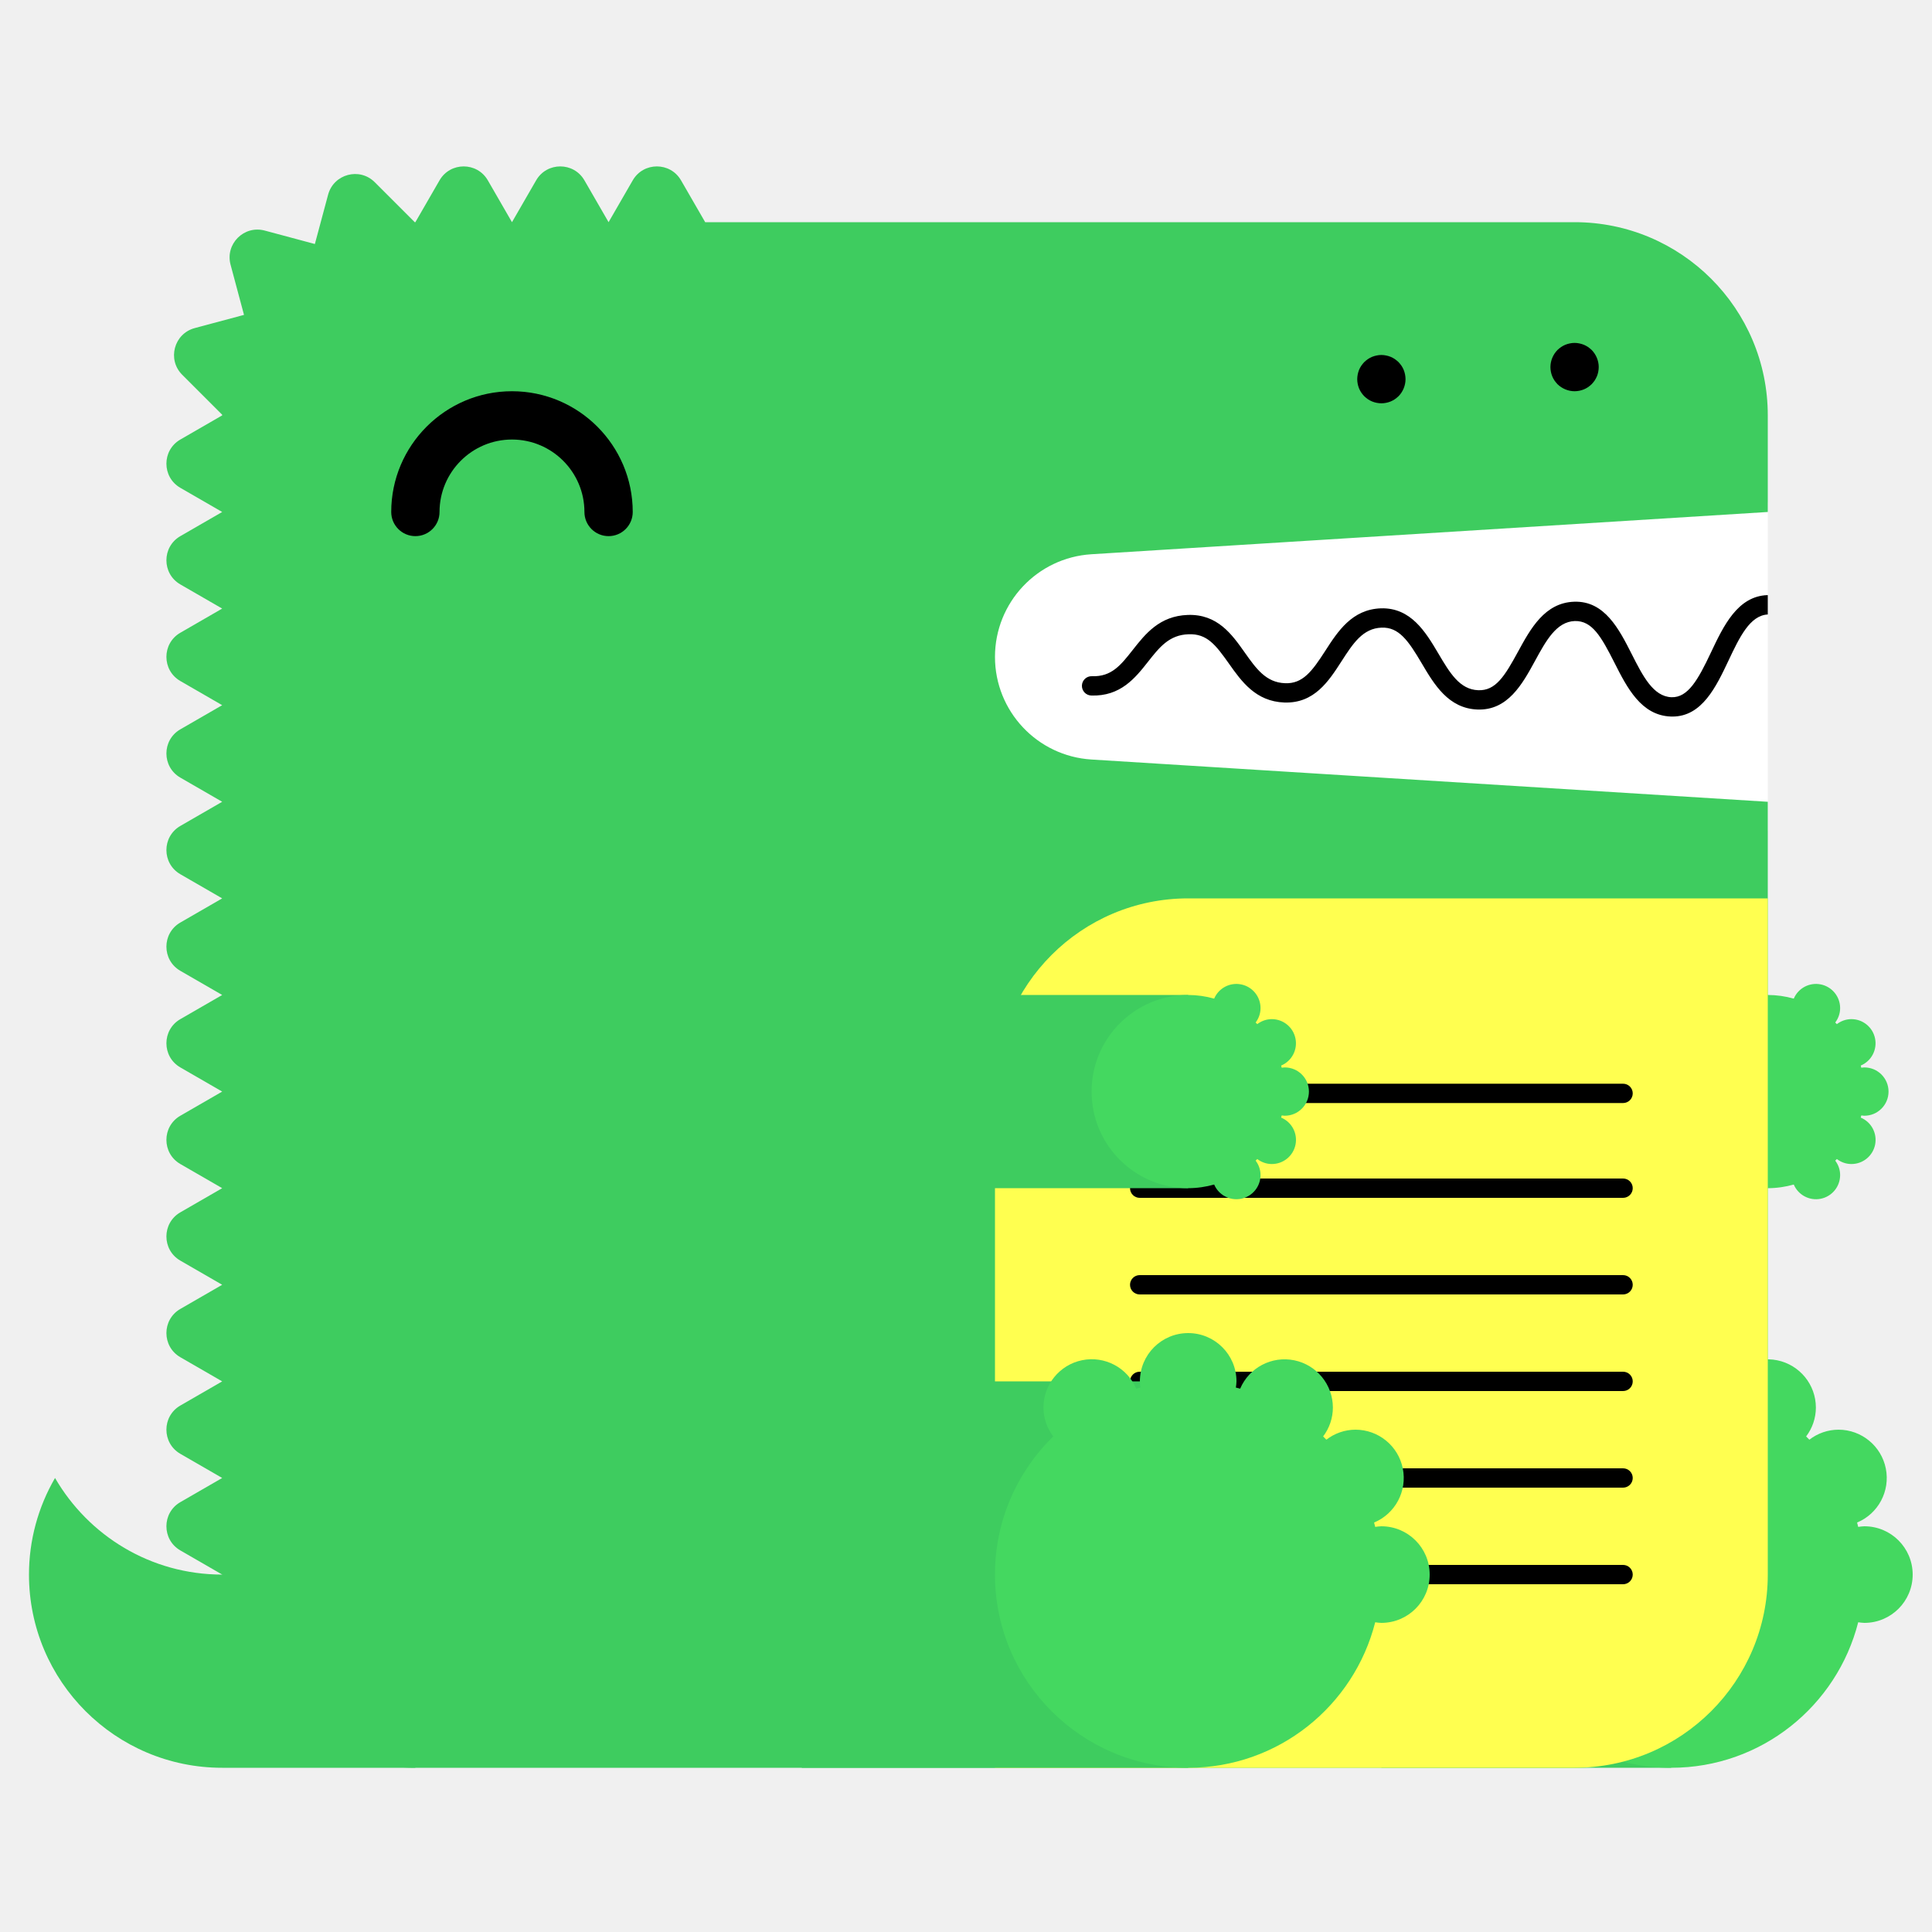
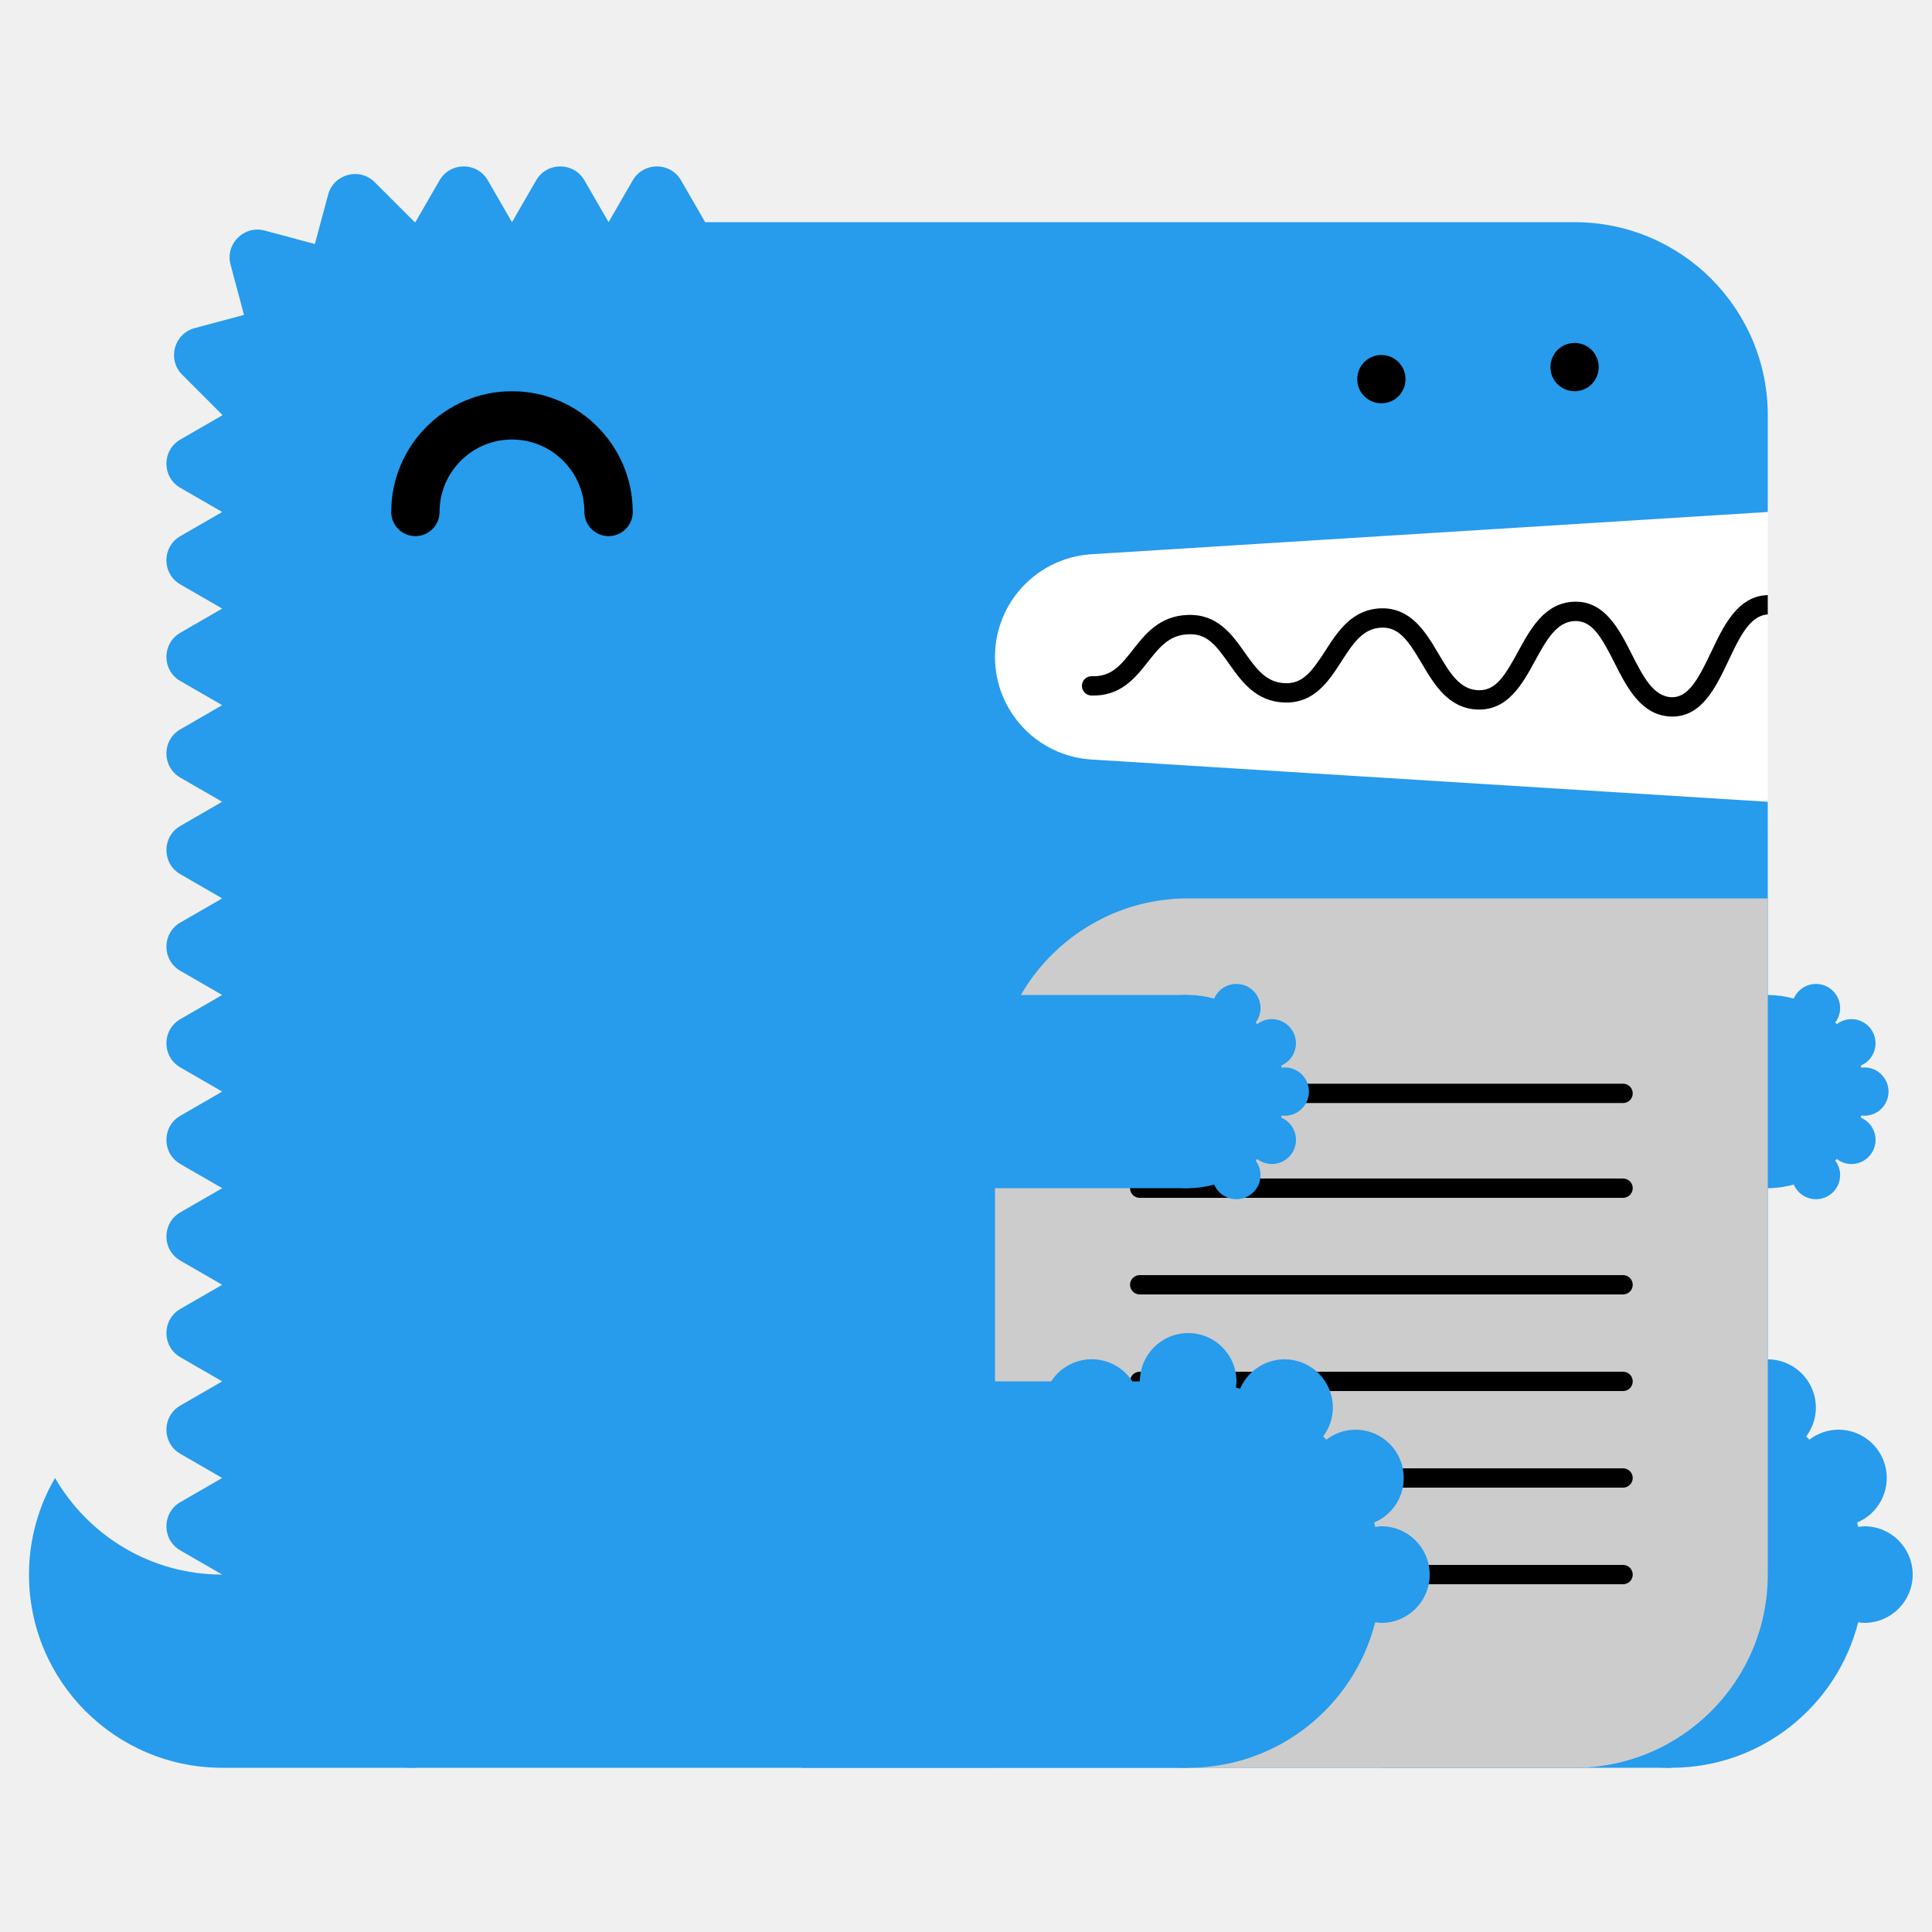
<svg xmlns="http://www.w3.org/2000/svg" width="200" height="200" viewBox="0 0 200 200">
  <g fill="none" fill-rule="evenodd">
    <path fill="#FFF" d="M99 52h84v34H99z" />
-     <path d="M23 163c-7.398 0-13.843-4.027-17.303-10A19.886 19.886 0 0 0 3 163c0 11.046 8.954 20 20 20h20v-20H23z" fill="#3ECC5F" />
-     <path d="M112.98 57.376L183 53V43c0-11.046-8.954-20-20-20H73l-2.5-4.33c-1.112-1.925-3.889-1.925-5 0L63 23l-2.5-4.33c-1.111-1.925-3.889-1.925-5 0L53 23l-2.5-4.33c-1.111-1.925-3.889-1.925-5 0L43 23c-.022 0-.042.003-.065.003l-4.142-4.141c-1.57-1.571-4.252-.853-4.828 1.294l-1.369 5.104-5.192-1.392c-2.148-.575-4.111 1.389-3.535 3.536l1.39 5.193-5.102 1.367c-2.148.576-2.867 3.259-1.296 4.83l4.142 4.142c0 .021-.003.042-.003.064l-4.33 2.5c-1.925 1.111-1.925 3.889 0 5L23 53l-4.33 2.5c-1.925 1.111-1.925 3.889 0 5L23 63l-4.33 2.5c-1.925 1.111-1.925 3.889 0 5L23 73l-4.33 2.5c-1.925 1.111-1.925 3.889 0 5L23 83l-4.33 2.5c-1.925 1.111-1.925 3.889 0 5L23 93l-4.33 2.5c-1.925 1.111-1.925 3.889 0 5L23 103l-4.33 2.5c-1.925 1.111-1.925 3.889 0 5L23 113l-4.33 2.5c-1.925 1.111-1.925 3.889 0 5L23 123l-4.33 2.5c-1.925 1.111-1.925 3.889 0 5L23 133l-4.33 2.5c-1.925 1.111-1.925 3.889 0 5L23 143l-4.33 2.5c-1.925 1.111-1.925 3.889 0 5L23 153l-4.33 2.5c-1.925 1.111-1.925 3.889 0 5L23 163c0 11.046 8.954 20 20 20h120c11.046 0 20-8.954 20-20V83l-70.02-4.376A10.645 10.645 0 0 1 103 68c0-5.621 4.37-10.273 9.98-10.624" fill="#3ECC5F" />
-     <path fill="#3ECC5F" d="M143 183h30v-40h-30z" />
-     <path d="M193 158c-.219 0-.428.037-.639.064-.038-.15-.074-.301-.116-.451A5 5 0 0 0 190.32 148a4.96 4.96 0 0 0-3.016 1.036 26.531 26.531 0 0 0-.335-.336 4.955 4.955 0 0 0 1.011-2.987 5 5 0 0 0-9.599-1.959c-.148-.042-.297-.077-.445-.115.027-.211.064-.42.064-.639a5 5 0 0 0-5-5 5 5 0 0 0-5 5c0 .219.037.428.064.639-.148.038-.297.073-.445.115a4.998 4.998 0 0 0-9.599 1.959c0 1.125.384 2.151 1.011 2.987-3.717 3.632-6.031 8.693-6.031 14.3 0 11.046 8.954 20 20 20 9.339 0 17.16-6.41 19.361-15.064.211.027.42.064.639.064a5 5 0 0 0 5-5 5 5 0 0 0-5-5" fill="#44D860" />
-     <path fill="#3ECC5F" d="M153 123h30v-20h-30z" />
-     <path d="M193 115.5a2.5 2.5 0 1 0 0-5c-.109 0-.214.019-.319.032-.02-.075-.037-.15-.058-.225a2.501 2.501 0 0 0-.963-4.807c-.569 0-1.088.197-1.508.518a6.653 6.653 0 0 0-.168-.168c.314-.417.506-.931.506-1.494a2.5 2.5 0 0 0-4.8-.979A9.987 9.987 0 0 0 183 103c-5.522 0-10 4.478-10 10s4.478 10 10 10c.934 0 1.833-.138 2.69-.377a2.5 2.5 0 0 0 4.8-.979c0-.563-.192-1.077-.506-1.494.057-.055.113-.111.168-.168.42.321.939.518 1.508.518a2.5 2.5 0 0 0 .963-4.807c.021-.074.038-.15.058-.225.105.013.21.032.319.032" fill="#44D860" />
+     <path d="M23 163c-7.398 0-13.843-4.027-17.303-10A19.886 19.886 0 0 0 3 163c0 11.046 8.954 20 20 20h20v-20H23z" fill="#279bec" />
+     <path d="M112.98 57.376L183 53V43c0-11.046-8.954-20-20-20H73l-2.5-4.33c-1.112-1.925-3.889-1.925-5 0L63 23l-2.5-4.33c-1.111-1.925-3.889-1.925-5 0L53 23l-2.5-4.33c-1.111-1.925-3.889-1.925-5 0L43 23c-.022 0-.042.003-.065.003l-4.142-4.141c-1.57-1.571-4.252-.853-4.828 1.294l-1.369 5.104-5.192-1.392c-2.148-.575-4.111 1.389-3.535 3.536l1.39 5.193-5.102 1.367c-2.148.576-2.867 3.259-1.296 4.83l4.142 4.142c0 .021-.003.042-.003.064l-4.33 2.5c-1.925 1.111-1.925 3.889 0 5L23 53l-4.33 2.5c-1.925 1.111-1.925 3.889 0 5L23 63l-4.33 2.5c-1.925 1.111-1.925 3.889 0 5L23 73l-4.33 2.5c-1.925 1.111-1.925 3.889 0 5L23 83l-4.33 2.5c-1.925 1.111-1.925 3.889 0 5L23 93l-4.33 2.5c-1.925 1.111-1.925 3.889 0 5L23 103l-4.33 2.5c-1.925 1.111-1.925 3.889 0 5L23 113l-4.33 2.5c-1.925 1.111-1.925 3.889 0 5L23 123l-4.33 2.5c-1.925 1.111-1.925 3.889 0 5L23 133l-4.33 2.5c-1.925 1.111-1.925 3.889 0 5L23 143l-4.33 2.5c-1.925 1.111-1.925 3.889 0 5L23 153l-4.33 2.5c-1.925 1.111-1.925 3.889 0 5L23 163c0 11.046 8.954 20 20 20h120c11.046 0 20-8.954 20-20V83l-70.02-4.376A10.645 10.645 0 0 1 103 68c0-5.621 4.37-10.273 9.98-10.624" fill="#279bec" />
+     <path fill="#279bec" d="M143 183h30v-40h-30z" />
+     <path d="M193 158c-.219 0-.428.037-.639.064-.038-.15-.074-.301-.116-.451A5 5 0 0 0 190.32 148a4.96 4.96 0 0 0-3.016 1.036 26.531 26.531 0 0 0-.335-.336 4.955 4.955 0 0 0 1.011-2.987 5 5 0 0 0-9.599-1.959c-.148-.042-.297-.077-.445-.115.027-.211.064-.42.064-.639a5 5 0 0 0-5-5 5 5 0 0 0-5 5c0 .219.037.428.064.639-.148.038-.297.073-.445.115a4.998 4.998 0 0 0-9.599 1.959c0 1.125.384 2.151 1.011 2.987-3.717 3.632-6.031 8.693-6.031 14.3 0 11.046 8.954 20 20 20 9.339 0 17.16-6.41 19.361-15.064.211.027.42.064.639.064a5 5 0 0 0 5-5 5 5 0 0 0-5-5" fill="#279bec" />
+     <path fill="#279bec" d="M153 123h30v-20h-30z" />
+     <path d="M193 115.5a2.5 2.5 0 1 0 0-5c-.109 0-.214.019-.319.032-.02-.075-.037-.15-.058-.225a2.501 2.501 0 0 0-.963-4.807c-.569 0-1.088.197-1.508.518a6.653 6.653 0 0 0-.168-.168c.314-.417.506-.931.506-1.494a2.5 2.5 0 0 0-4.8-.979A9.987 9.987 0 0 0 183 103c-5.522 0-10 4.478-10 10s4.478 10 10 10c.934 0 1.833-.138 2.69-.377a2.5 2.5 0 0 0 4.8-.979c0-.563-.192-1.077-.506-1.494.057-.055.113-.111.168-.168.42.321.939.518 1.508.518a2.5 2.5 0 0 0 .963-4.807c.021-.074.038-.15.058-.225.105.013.21.032.319.032" fill="#279bec" />
    <path d="M63 55.5a2.5 2.5 0 0 1-2.5-2.5c0-4.136-3.364-7.5-7.5-7.5s-7.5 3.364-7.5 7.5a2.5 2.5 0 1 1-5 0c0-6.893 5.607-12.5 12.5-12.5S65.5 46.107 65.5 53a2.5 2.5 0 0 1-2.5 2.5" fill="#000" />
-     <path d="M103 183h60c11.046 0 20-8.954 20-20V93h-60c-11.046 0-20 8.954-20 20v70z" fill="#FFFF50" />
+     <path d="M103 183h60c11.046 0 20-8.954 20-20V93h-60c-11.046 0-20 8.954-20 20v70z" fill="#cccccc" />
    <path d="M168.02 124h-50.04a1 1 0 1 1 0-2h50.04a1 1 0 1 1 0 2m0 20h-50.04a1 1 0 1 1 0-2h50.04a1 1 0 1 1 0 2m0 20h-50.04a1 1 0 1 1 0-2h50.04a1 1 0 1 1 0 2m0-49.814h-50.04a1 1 0 1 1 0-2h50.04a1 1 0 1 1 0 2m0 19.814h-50.04a1 1 0 1 1 0-2h50.04a1 1 0 1 1 0 2m0 20h-50.04a1 1 0 1 1 0-2h50.04a1 1 0 1 1 0 2M183 61.611c-.012 0-.022-.006-.034-.005-3.09.105-4.552 3.196-5.842 5.923-1.346 2.85-2.387 4.703-4.093 4.647-1.889-.068-2.969-2.202-4.113-4.46-1.314-2.594-2.814-5.536-5.963-5.426-3.046.104-4.513 2.794-5.807 5.167-1.377 2.528-2.314 4.065-4.121 3.994-1.927-.07-2.951-1.805-4.136-3.813-1.321-2.236-2.848-4.75-5.936-4.664-2.994.103-4.465 2.385-5.763 4.4-1.373 2.13-2.335 3.428-4.165 3.351-1.973-.07-2.992-1.51-4.171-3.177-1.324-1.873-2.816-3.993-5.895-3.89-2.928.1-4.399 1.97-5.696 3.618-1.232 1.564-2.194 2.802-4.229 2.724a1 1 0 0 0-.072 2c3.017.101 4.545-1.8 5.872-3.487 1.177-1.496 2.193-2.787 4.193-2.855 1.926-.082 2.829 1.115 4.195 3.045 1.297 1.834 2.769 3.914 5.731 4.021 3.103.104 4.596-2.215 5.918-4.267 1.182-1.834 2.202-3.417 4.15-3.484 1.793-.067 2.769 1.35 4.145 3.681 1.297 2.197 2.766 4.686 5.787 4.796 3.125.108 4.634-2.62 5.949-5.035 1.139-2.088 2.214-4.06 4.119-4.126 1.793-.042 2.728 1.595 4.111 4.33 1.292 2.553 2.757 5.445 5.825 5.556l.169.003c3.064 0 4.518-3.075 5.805-5.794 1.139-2.41 2.217-4.68 4.067-4.773v-2z" fill="#000" />
-     <path fill="#3ECC5F" d="M83 183h40v-40H83z" />
-     <path d="M143 158c-.219 0-.428.037-.639.064-.038-.15-.074-.301-.116-.451A5 5 0 0 0 140.32 148a4.96 4.96 0 0 0-3.016 1.036 26.531 26.531 0 0 0-.335-.336 4.955 4.955 0 0 0 1.011-2.987 5 5 0 0 0-9.599-1.959c-.148-.042-.297-.077-.445-.115.027-.211.064-.42.064-.639a5 5 0 0 0-5-5 5 5 0 0 0-5 5c0 .219.037.428.064.639-.148.038-.297.073-.445.115a4.998 4.998 0 0 0-9.599 1.959c0 1.125.384 2.151 1.011 2.987-3.717 3.632-6.031 8.693-6.031 14.3 0 11.046 8.954 20 20 20 9.339 0 17.16-6.41 19.361-15.064.211.027.42.064.639.064a5 5 0 0 0 5-5 5 5 0 0 0-5-5" fill="#44D860" />
-     <path fill="#3ECC5F" d="M83 123h40v-20H83z" />
-     <path d="M133 115.5a2.5 2.5 0 1 0 0-5c-.109 0-.214.019-.319.032-.02-.075-.037-.15-.058-.225a2.501 2.501 0 0 0-.963-4.807c-.569 0-1.088.197-1.508.518a6.653 6.653 0 0 0-.168-.168c.314-.417.506-.931.506-1.494a2.5 2.5 0 0 0-4.8-.979A9.987 9.987 0 0 0 123 103c-5.522 0-10 4.478-10 10s4.478 10 10 10c.934 0 1.833-.138 2.69-.377a2.5 2.5 0 0 0 4.8-.979c0-.563-.192-1.077-.506-1.494.057-.055.113-.111.168-.168.42.321.939.518 1.508.518a2.5 2.5 0 0 0 .963-4.807c.021-.074.038-.15.058-.225.105.013.21.032.319.032" fill="#44D860" />
+     <path fill="#279bec" d="M83 183h40v-40H83z" />
+     <path d="M143 158c-.219 0-.428.037-.639.064-.038-.15-.074-.301-.116-.451A5 5 0 0 0 140.32 148a4.96 4.96 0 0 0-3.016 1.036 26.531 26.531 0 0 0-.335-.336 4.955 4.955 0 0 0 1.011-2.987 5 5 0 0 0-9.599-1.959c-.148-.042-.297-.077-.445-.115.027-.211.064-.42.064-.639a5 5 0 0 0-5-5 5 5 0 0 0-5 5c0 .219.037.428.064.639-.148.038-.297.073-.445.115a4.998 4.998 0 0 0-9.599 1.959c0 1.125.384 2.151 1.011 2.987-3.717 3.632-6.031 8.693-6.031 14.3 0 11.046 8.954 20 20 20 9.339 0 17.16-6.41 19.361-15.064.211.027.42.064.639.064a5 5 0 0 0 5-5 5 5 0 0 0-5-5" fill="#279bec" />
+     <path fill="#279bec" d="M83 123h40v-20H83z" />
+     <path d="M133 115.5a2.5 2.5 0 1 0 0-5c-.109 0-.214.019-.319.032-.02-.075-.037-.15-.058-.225a2.501 2.501 0 0 0-.963-4.807c-.569 0-1.088.197-1.508.518a6.653 6.653 0 0 0-.168-.168c.314-.417.506-.931.506-1.494a2.5 2.5 0 0 0-4.8-.979A9.987 9.987 0 0 0 123 103c-5.522 0-10 4.478-10 10s4.478 10 10 10c.934 0 1.833-.138 2.69-.377a2.5 2.5 0 0 0 4.8-.979c0-.563-.192-1.077-.506-1.494.057-.055.113-.111.168-.168.42.321.939.518 1.508.518a2.5 2.5 0 0 0 .963-4.807c.021-.074.038-.15.058-.225.105.013.21.032.319.032" fill="#279bec" />
    <path d="M143 41.75c-.16 0-.33-.02-.49-.05a2.52 2.52 0 0 1-.47-.14c-.15-.06-.29-.14-.431-.23-.13-.09-.259-.2-.38-.31-.109-.12-.219-.24-.309-.38s-.17-.28-.231-.43a2.619 2.619 0 0 1-.189-.96c0-.16.02-.33.05-.49.03-.16.08-.31.139-.47.061-.15.141-.29.231-.43.09-.13.2-.26.309-.38.121-.11.25-.22.38-.31.141-.09.281-.17.431-.23.149-.06.31-.11.47-.14.32-.07.65-.07.98 0 .159.03.32.08.47.14.149.06.29.14.43.23.13.09.259.2.38.31.11.12.22.25.31.38.09.14.17.28.23.43.06.16.11.31.14.47.029.16.05.33.05.49 0 .66-.271 1.31-.73 1.77-.121.11-.25.22-.38.31-.14.09-.281.17-.43.23a2.565 2.565 0 0 1-.96.19m20-1.25c-.66 0-1.3-.27-1.771-.73a3.802 3.802 0 0 1-.309-.38c-.09-.14-.17-.28-.231-.43a2.619 2.619 0 0 1-.189-.96c0-.66.27-1.3.729-1.77.121-.11.25-.22.38-.31.141-.09.281-.17.431-.23.149-.06.31-.11.47-.14.32-.07.66-.07.98 0 .159.03.32.08.47.14.149.06.29.14.43.23.13.09.259.2.38.31.459.47.73 1.11.73 1.77 0 .16-.021.33-.05.49-.03.16-.08.32-.14.47-.07.15-.14.29-.23.43-.09.13-.2.26-.31.38-.121.11-.25.22-.38.31-.14.09-.281.17-.43.23a2.565 2.565 0 0 1-.96.19" fill="#000" />
  </g>
</svg>
